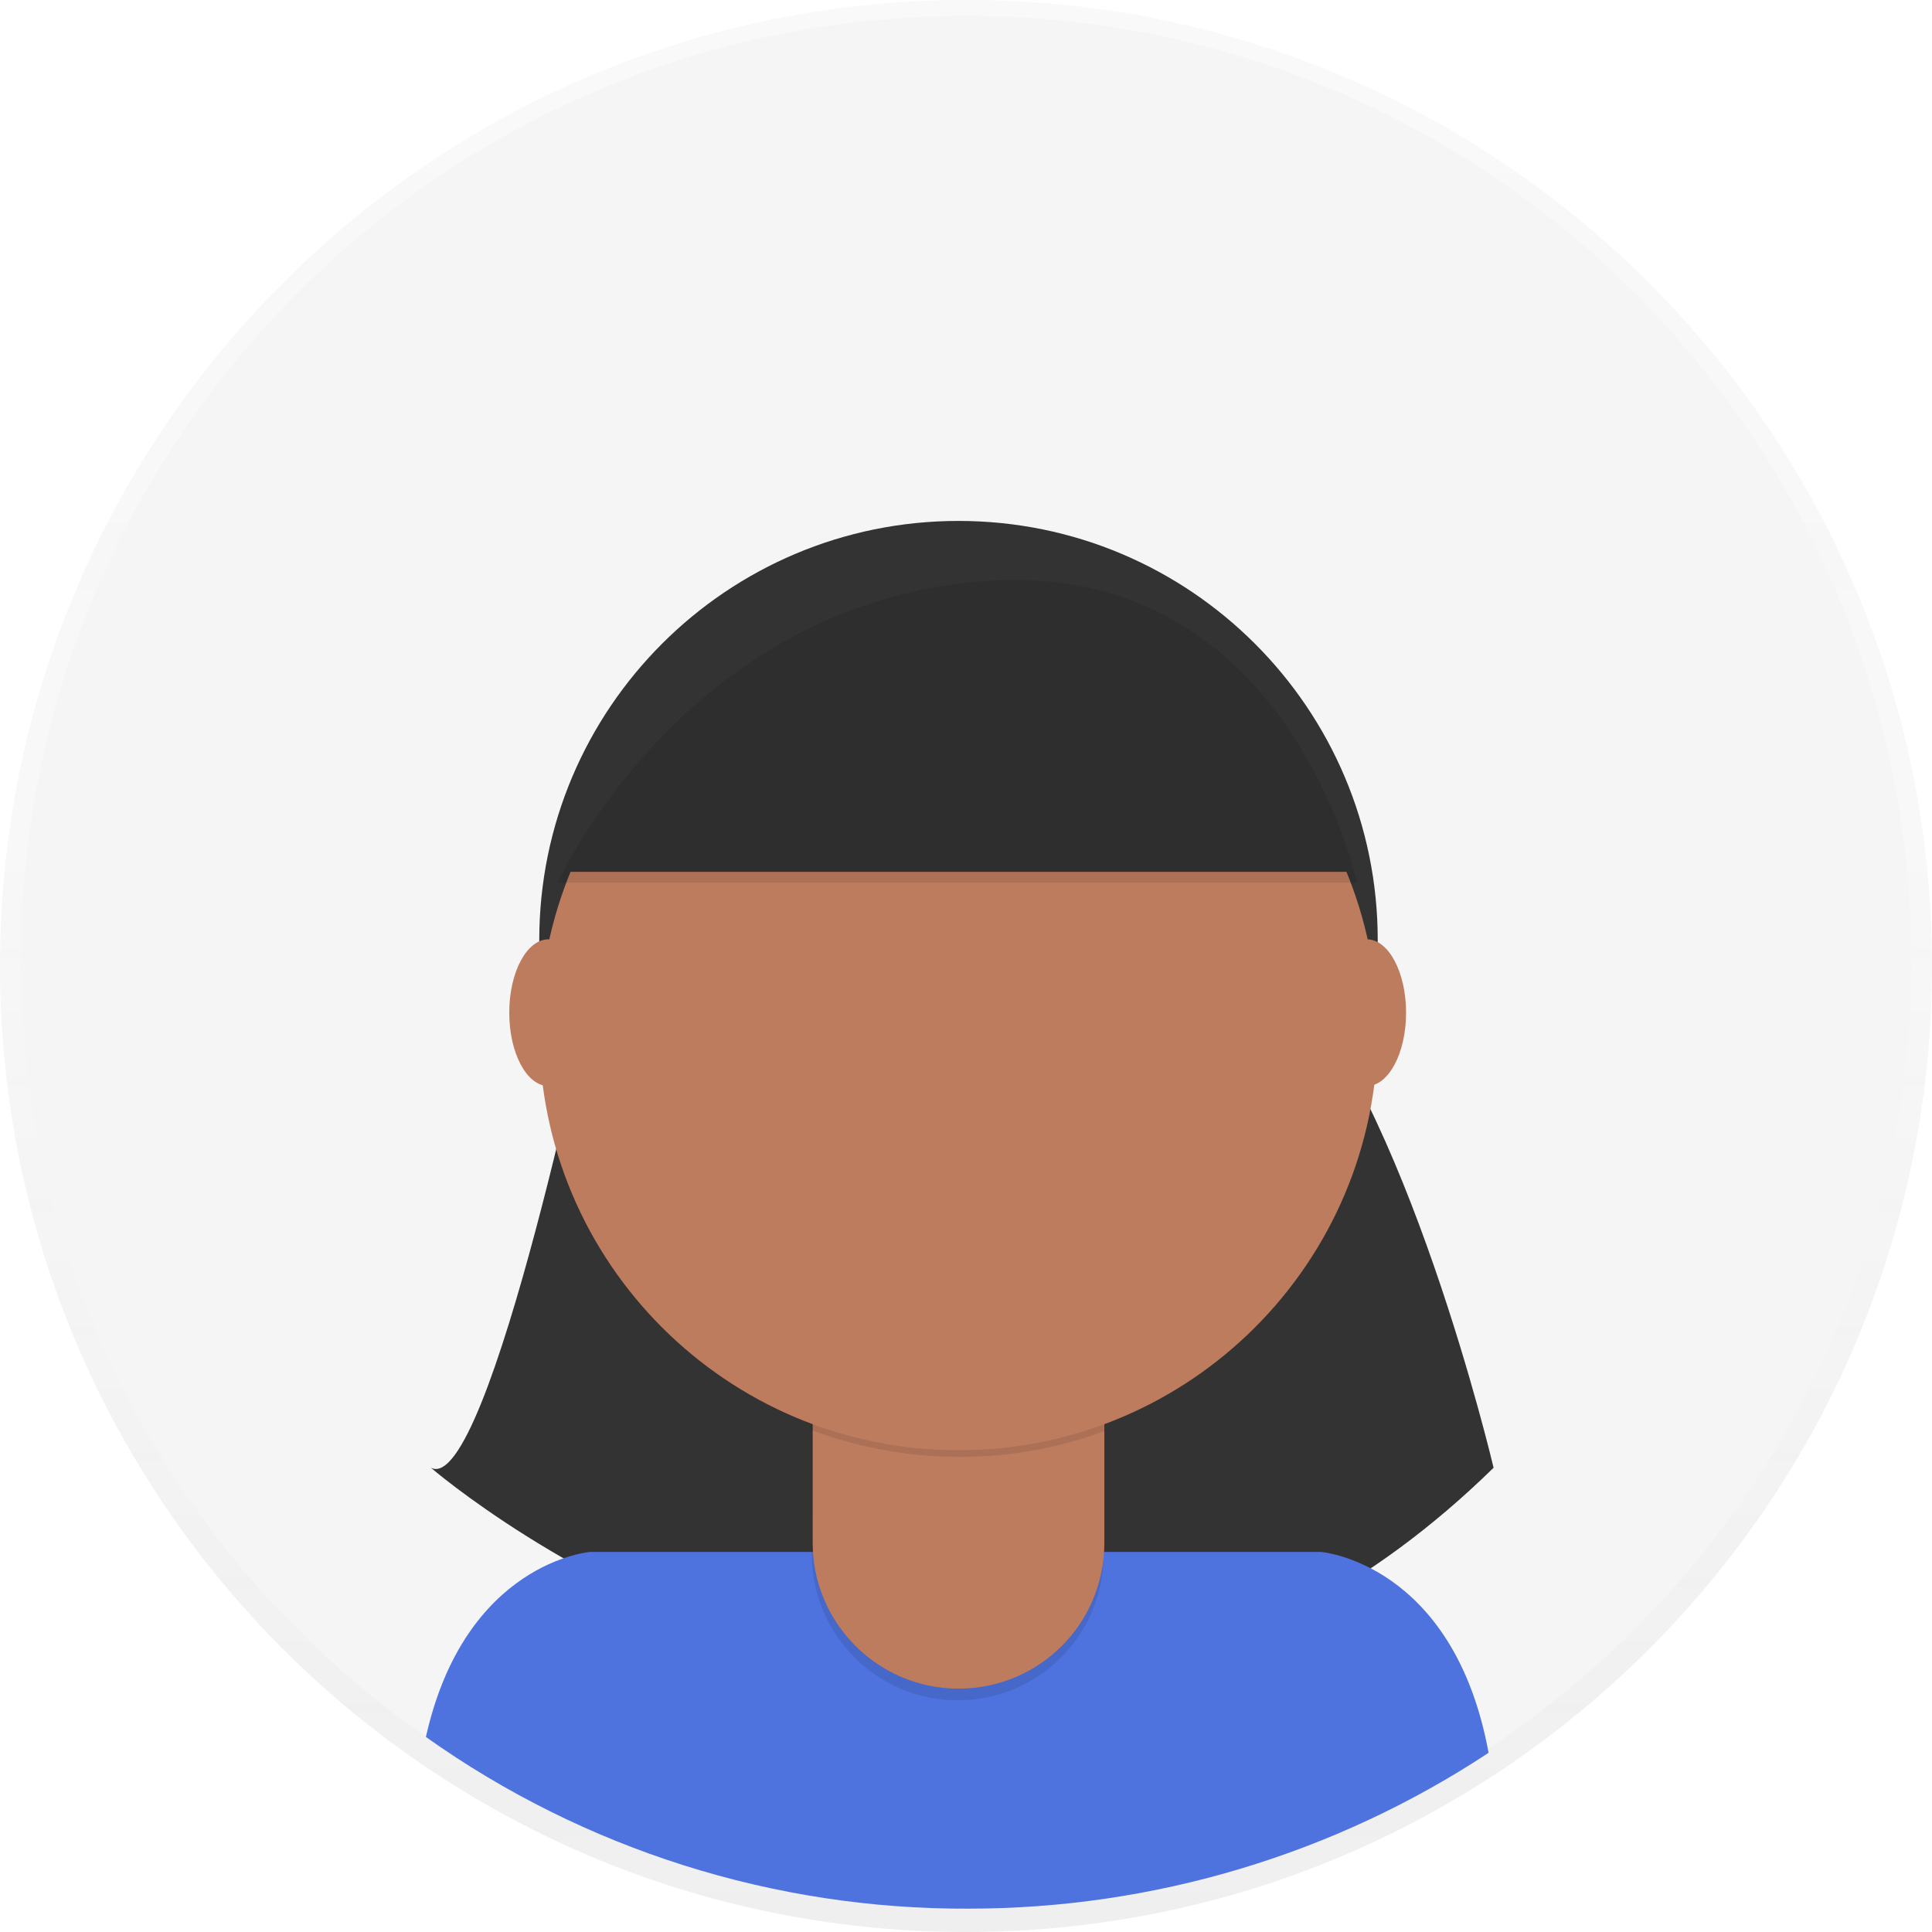
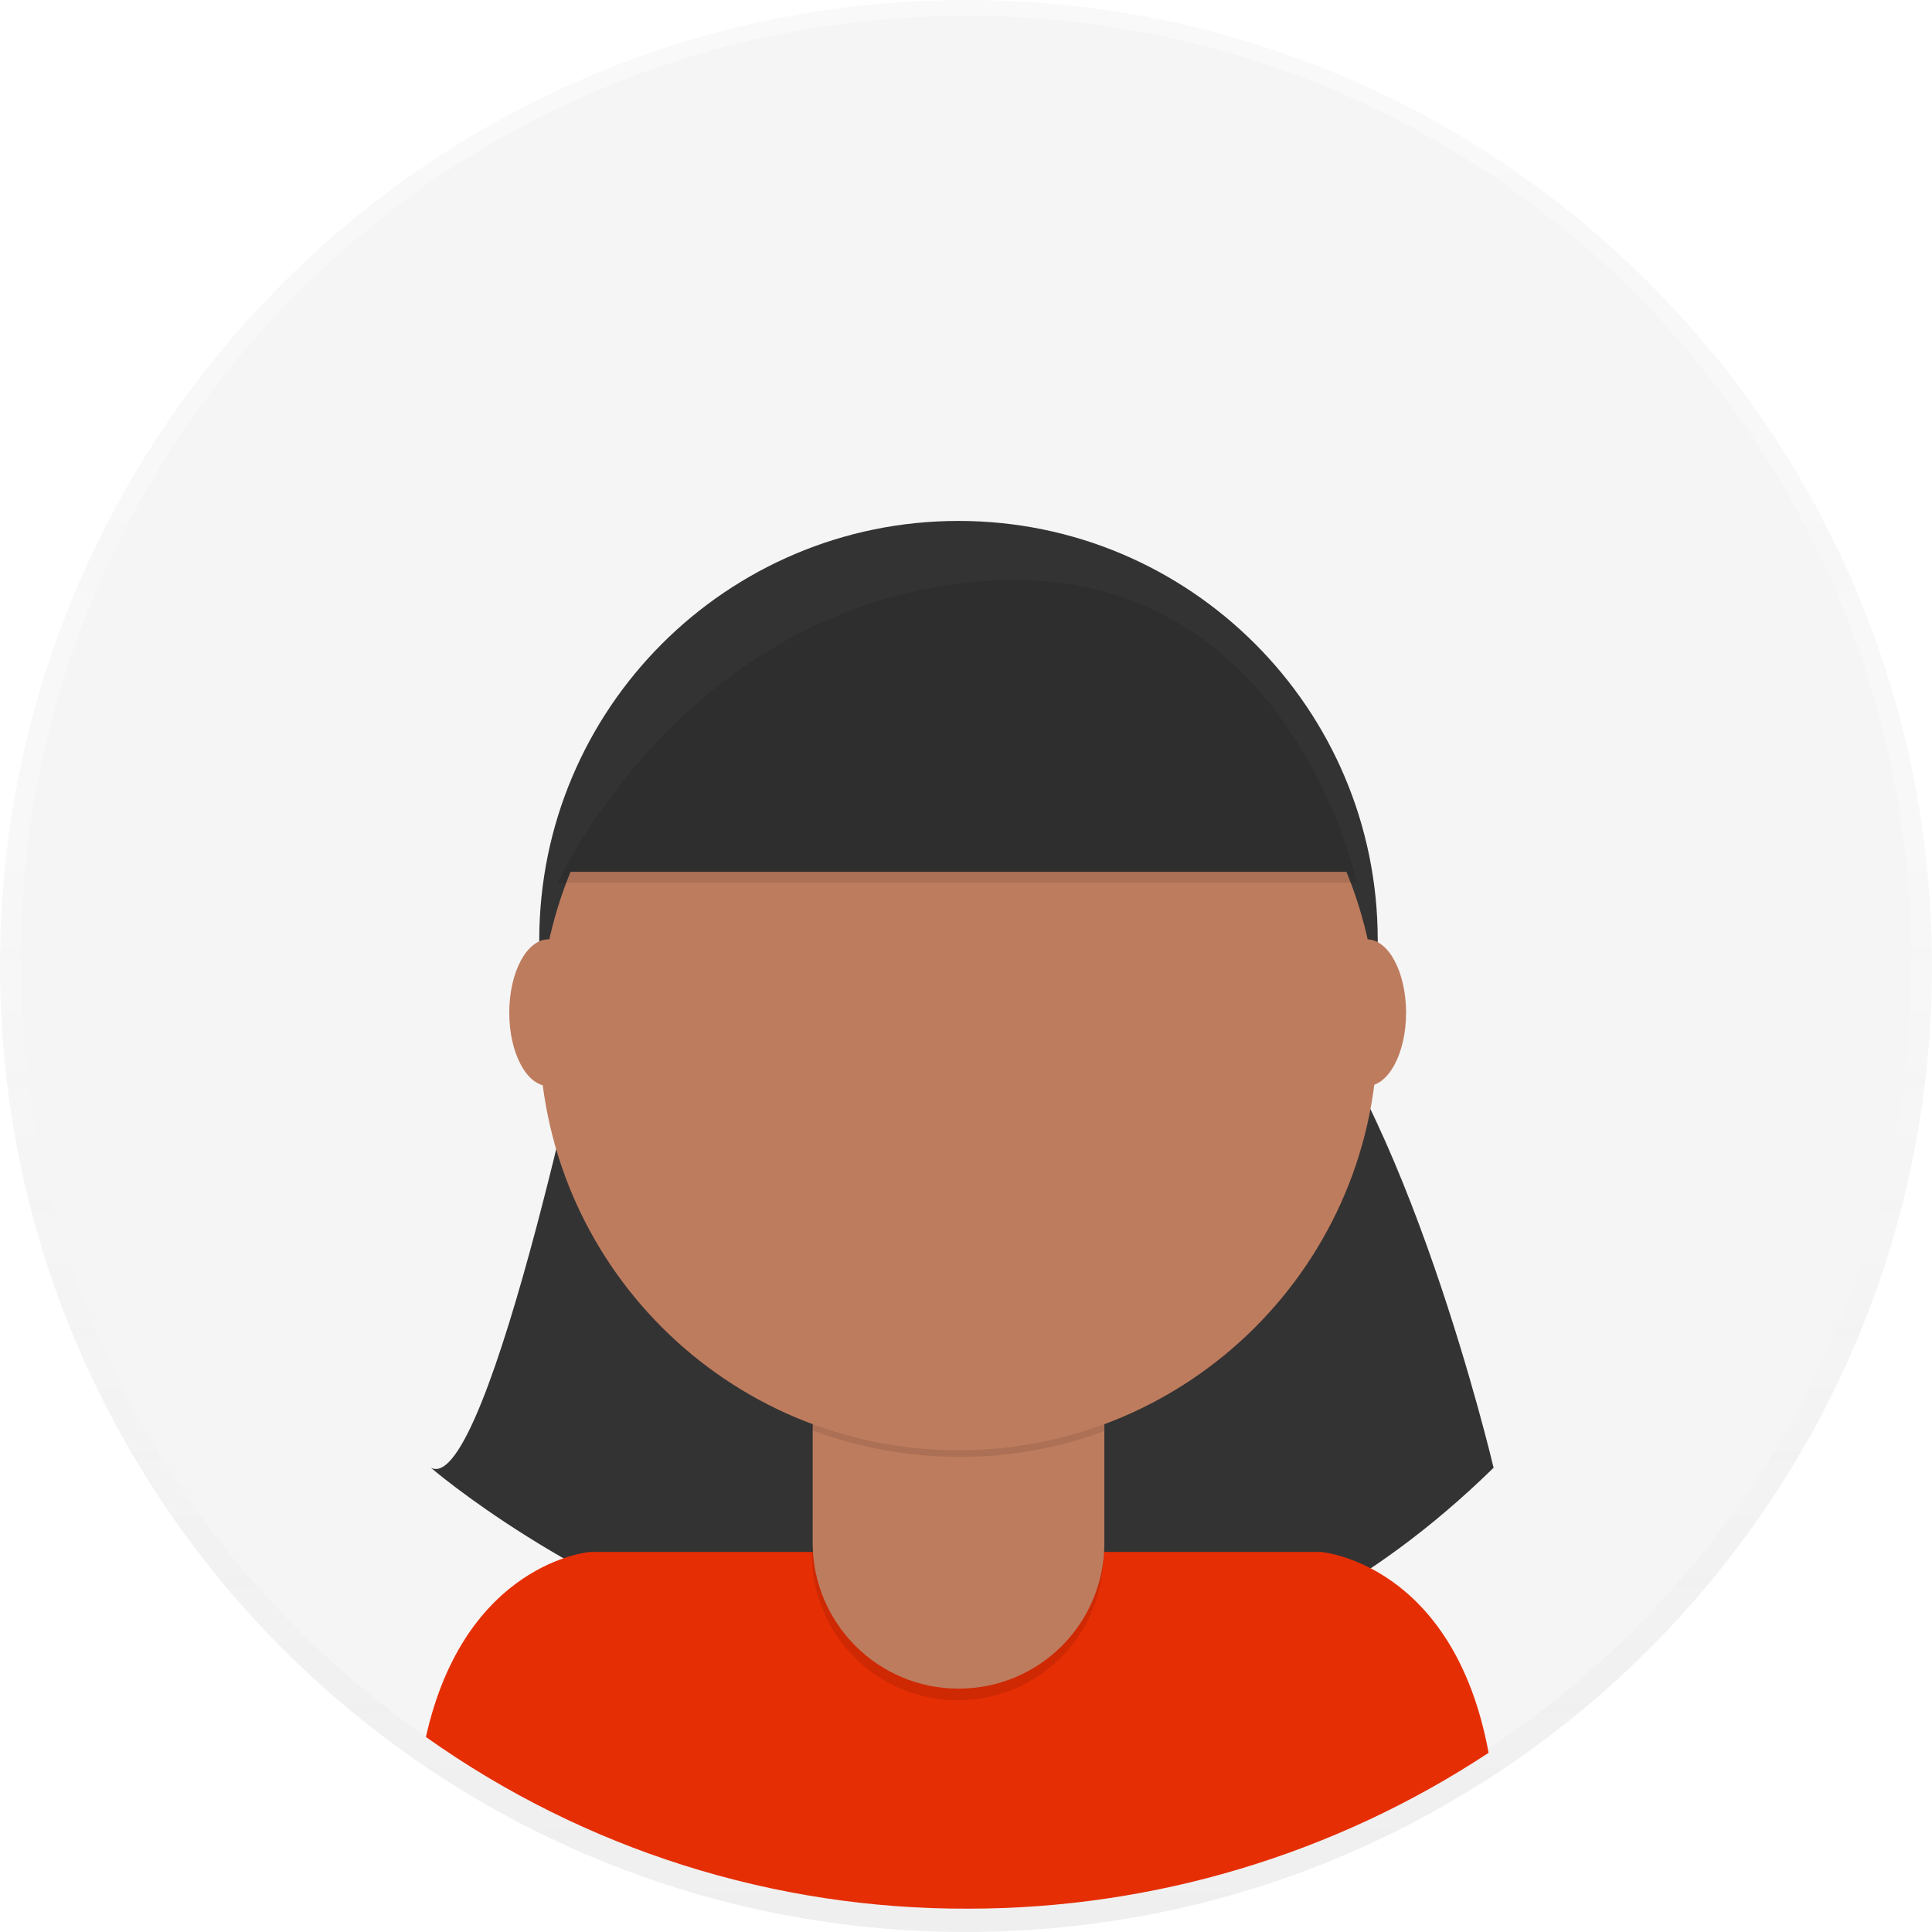
<svg xmlns="http://www.w3.org/2000/svg" version="1.1" id="_x38_8ce59e9-c4b8-4d1d-9d7a-ce0190159aa8" x="0px" y="0px" viewBox="0 0 231.8 231.8" style="enable-background:new 0 0 231.8 231.8;" xml:space="preserve">
  <style type="text/css">
	.st0{opacity:0.5;}
	.st1{fill:url(#SVGID_1_);}
	.st2{fill:#F5F5F5;}
	.st3{fill:#333333;}
- 	.st4{fill:#4E73DF;}
+ 	.st4{fill:#e62e04;}
	.st5{opacity:0.1;enable-background:new    ;}
	.st6{fill:#BE7C5E;}
</style>
  <g class="st0">
    <linearGradient id="SVGID_1_" gradientUnits="userSpaceOnUse" x1="115.89" y1="525.2" x2="115.89" y2="756.98" gradientTransform="matrix(1 0 0 -1 0 756.98)">
      <stop offset="0" style="stop-color:#808080;stop-opacity:0.25" />
      <stop offset="0.54" style="stop-color:#808080;stop-opacity:0.12" />
      <stop offset="1" style="stop-color:#808080;stop-opacity:0.1" />
    </linearGradient>
    <circle class="st1" cx="115.9" cy="115.9" r="115.9" />
  </g>
  <circle class="st2" cx="115.9" cy="115.3" r="113.4" />
  <path class="st3" d="M71.6,116.3c0,0-12.9,63.4-19.9,59.8c0,0,67.7,58.5,127.5,0c0,0-10.5-44.6-25.7-59.8H71.6z" />
  <path class="st4" d="M116.2,229c22.2,0,43.9-6.5,62.4-18.7c-4.2-22.8-20.1-24.1-20.1-24.1H70.8c0,0-15,1.2-19.7,22.2  C70.1,221.9,92.9,229.1,116.2,229z" />
  <circle class="st3" cx="115" cy="112.8" r="50.3" />
  <path class="st5" d="M97.3,158.4h35.1l0,0v28.1c0,9.7-7.8,17.5-17.5,17.5l0,0c-9.7,0-17.5-7.9-17.5-17.5L97.3,158.4L97.3,158.4z" />
  <path class="st6" d="M100.7,157.1h28.4c1.9,0,3.4,1.5,3.4,3.3v0v24.7c0,9.7-7.8,17.5-17.5,17.5l0,0c-9.7,0-17.5-7.9-17.5-17.5v0  v-24.7C97.4,158.6,98.9,157.1,100.7,157.1z" />
  <path class="st5" d="M97.4,171.6c11.3,4.2,23.8,4.3,35.1,0.1v-4.3H97.4V171.6z" />
  <circle class="st6" cx="115" cy="123.7" r="50.3" />
  <path class="st3" d="M66.9,104.6h95.9c0,0-8.2-38.7-44.4-36.2S66.9,104.6,66.9,104.6z" />
  <ellipse class="st6" cx="65.8" cy="121.5" rx="4.7" ry="8.8" />
  <ellipse class="st6" cx="164" cy="121.5" rx="4.7" ry="8.8" />
  <path class="st5" d="M66.9,105.9h95.9c0,0-8.2-38.7-44.4-36.2S66.9,105.9,66.9,105.9z" />
</svg>
